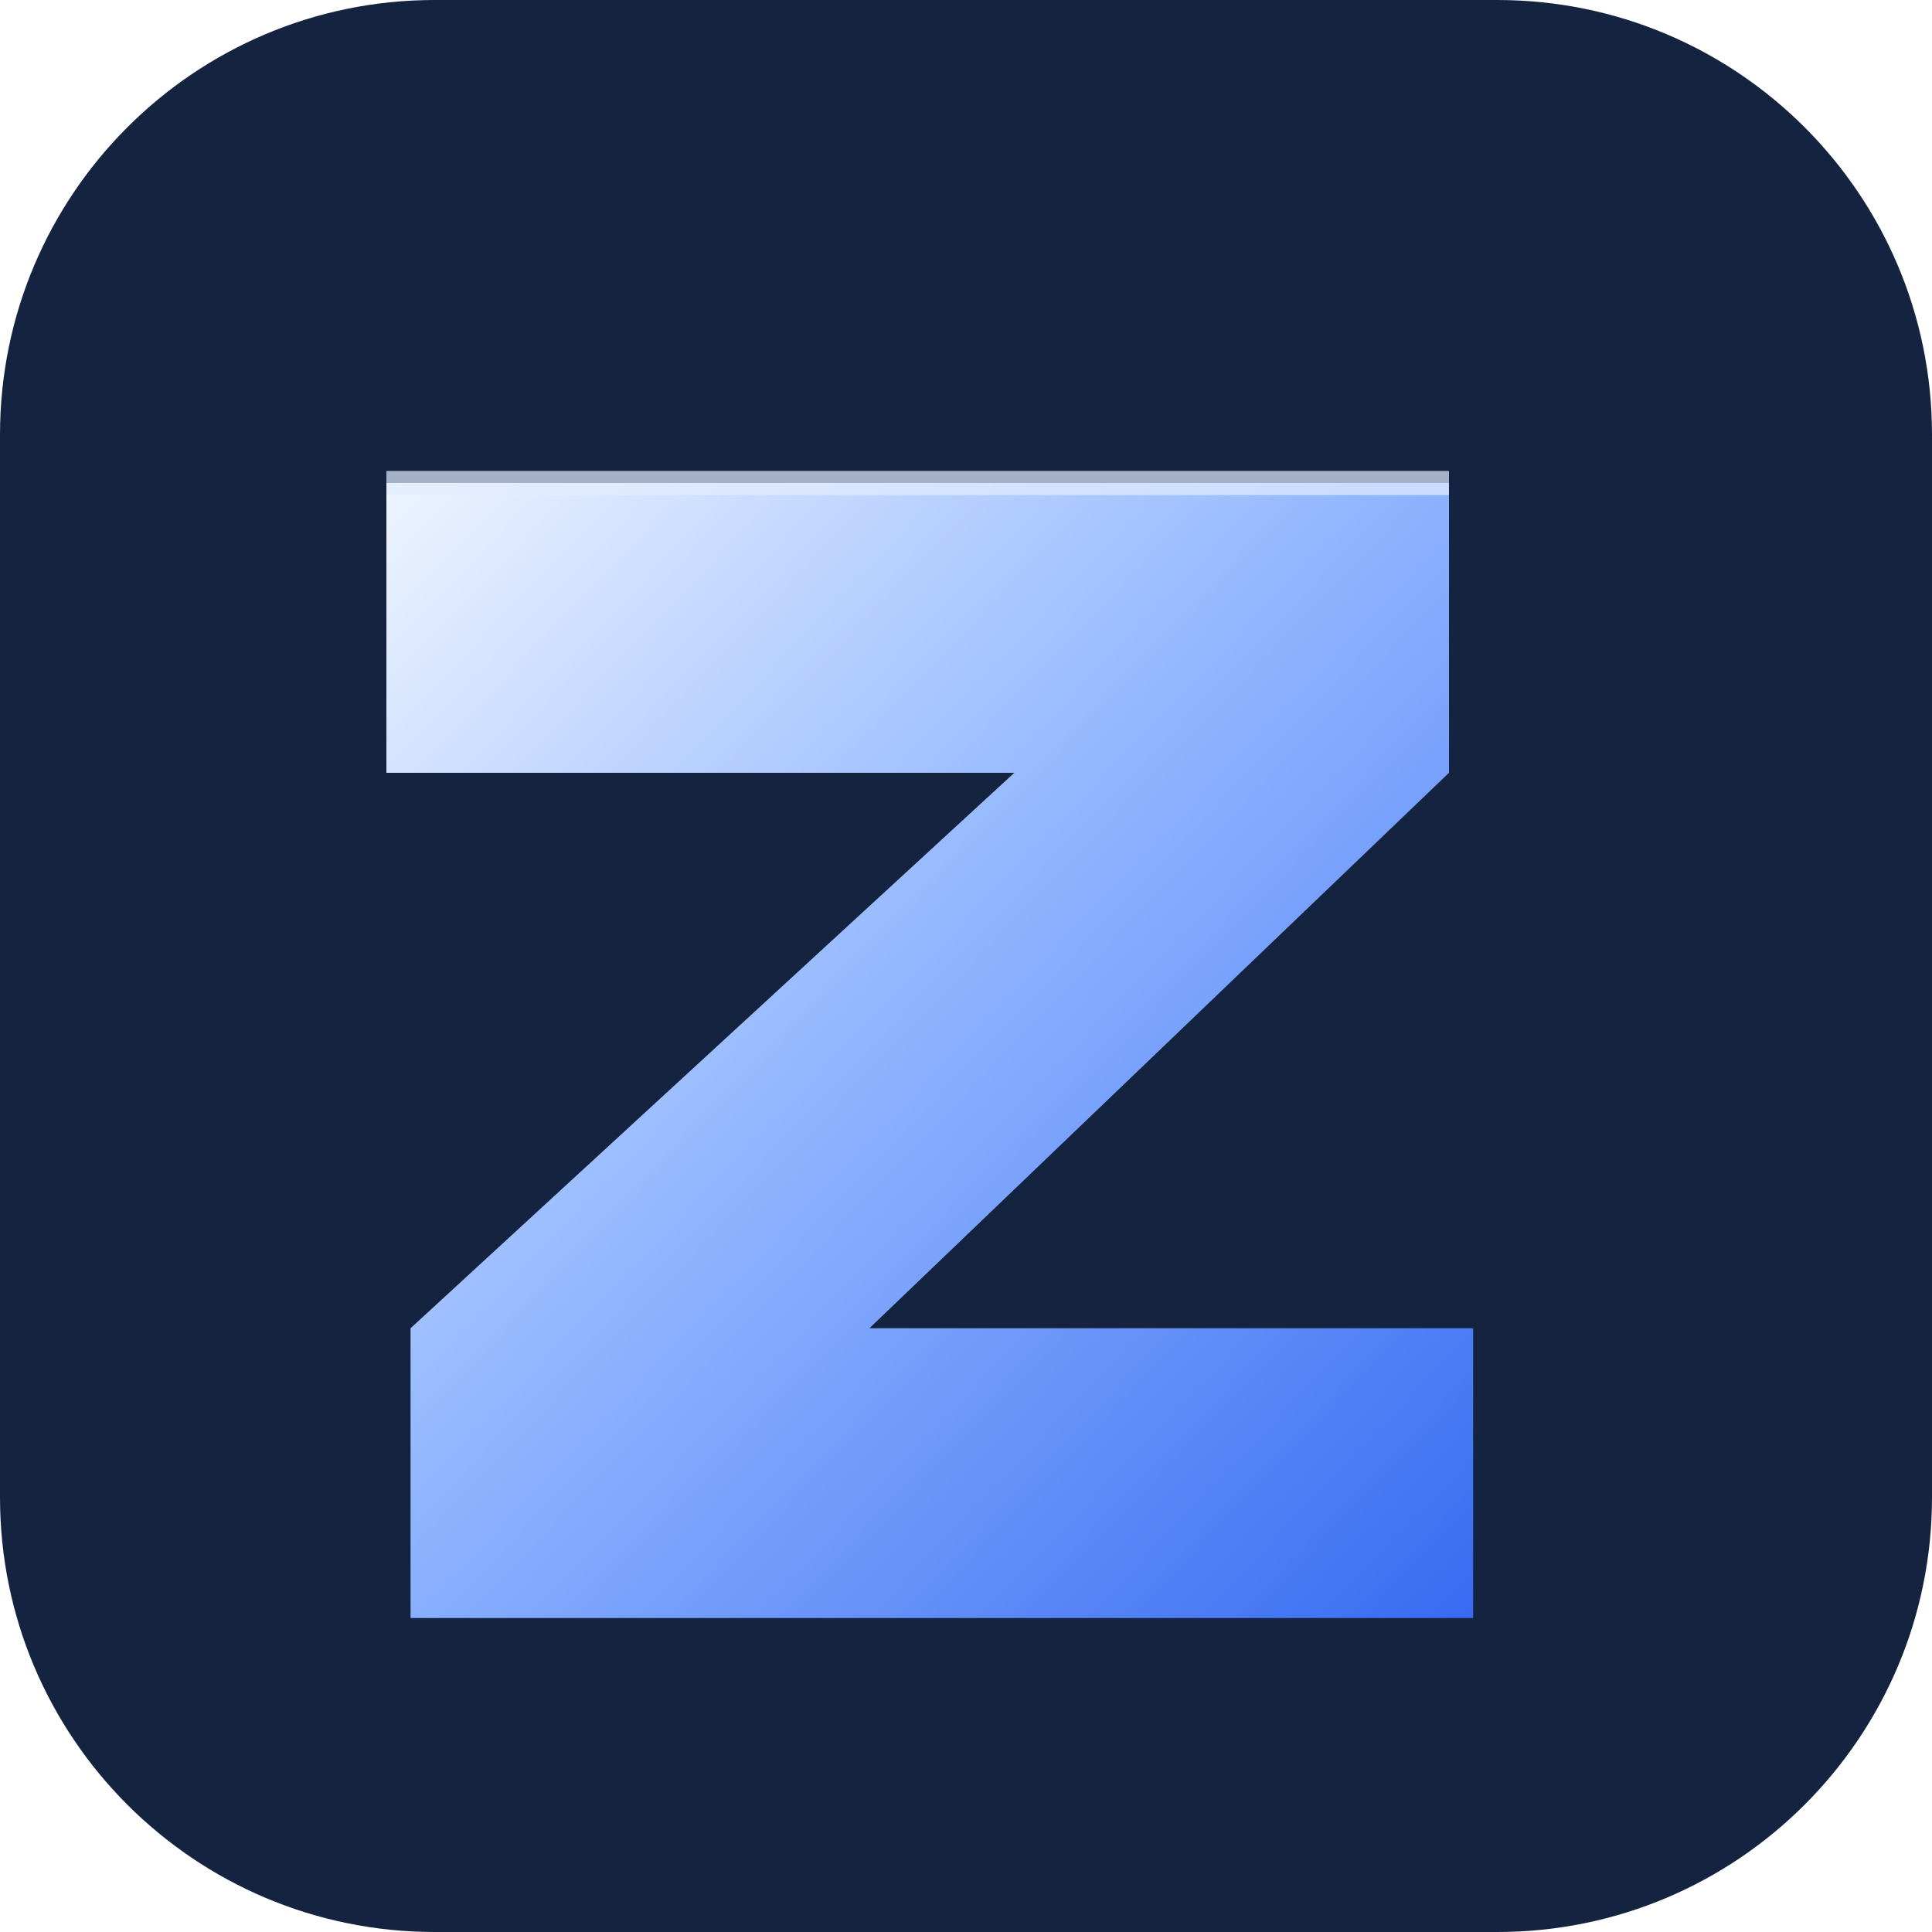
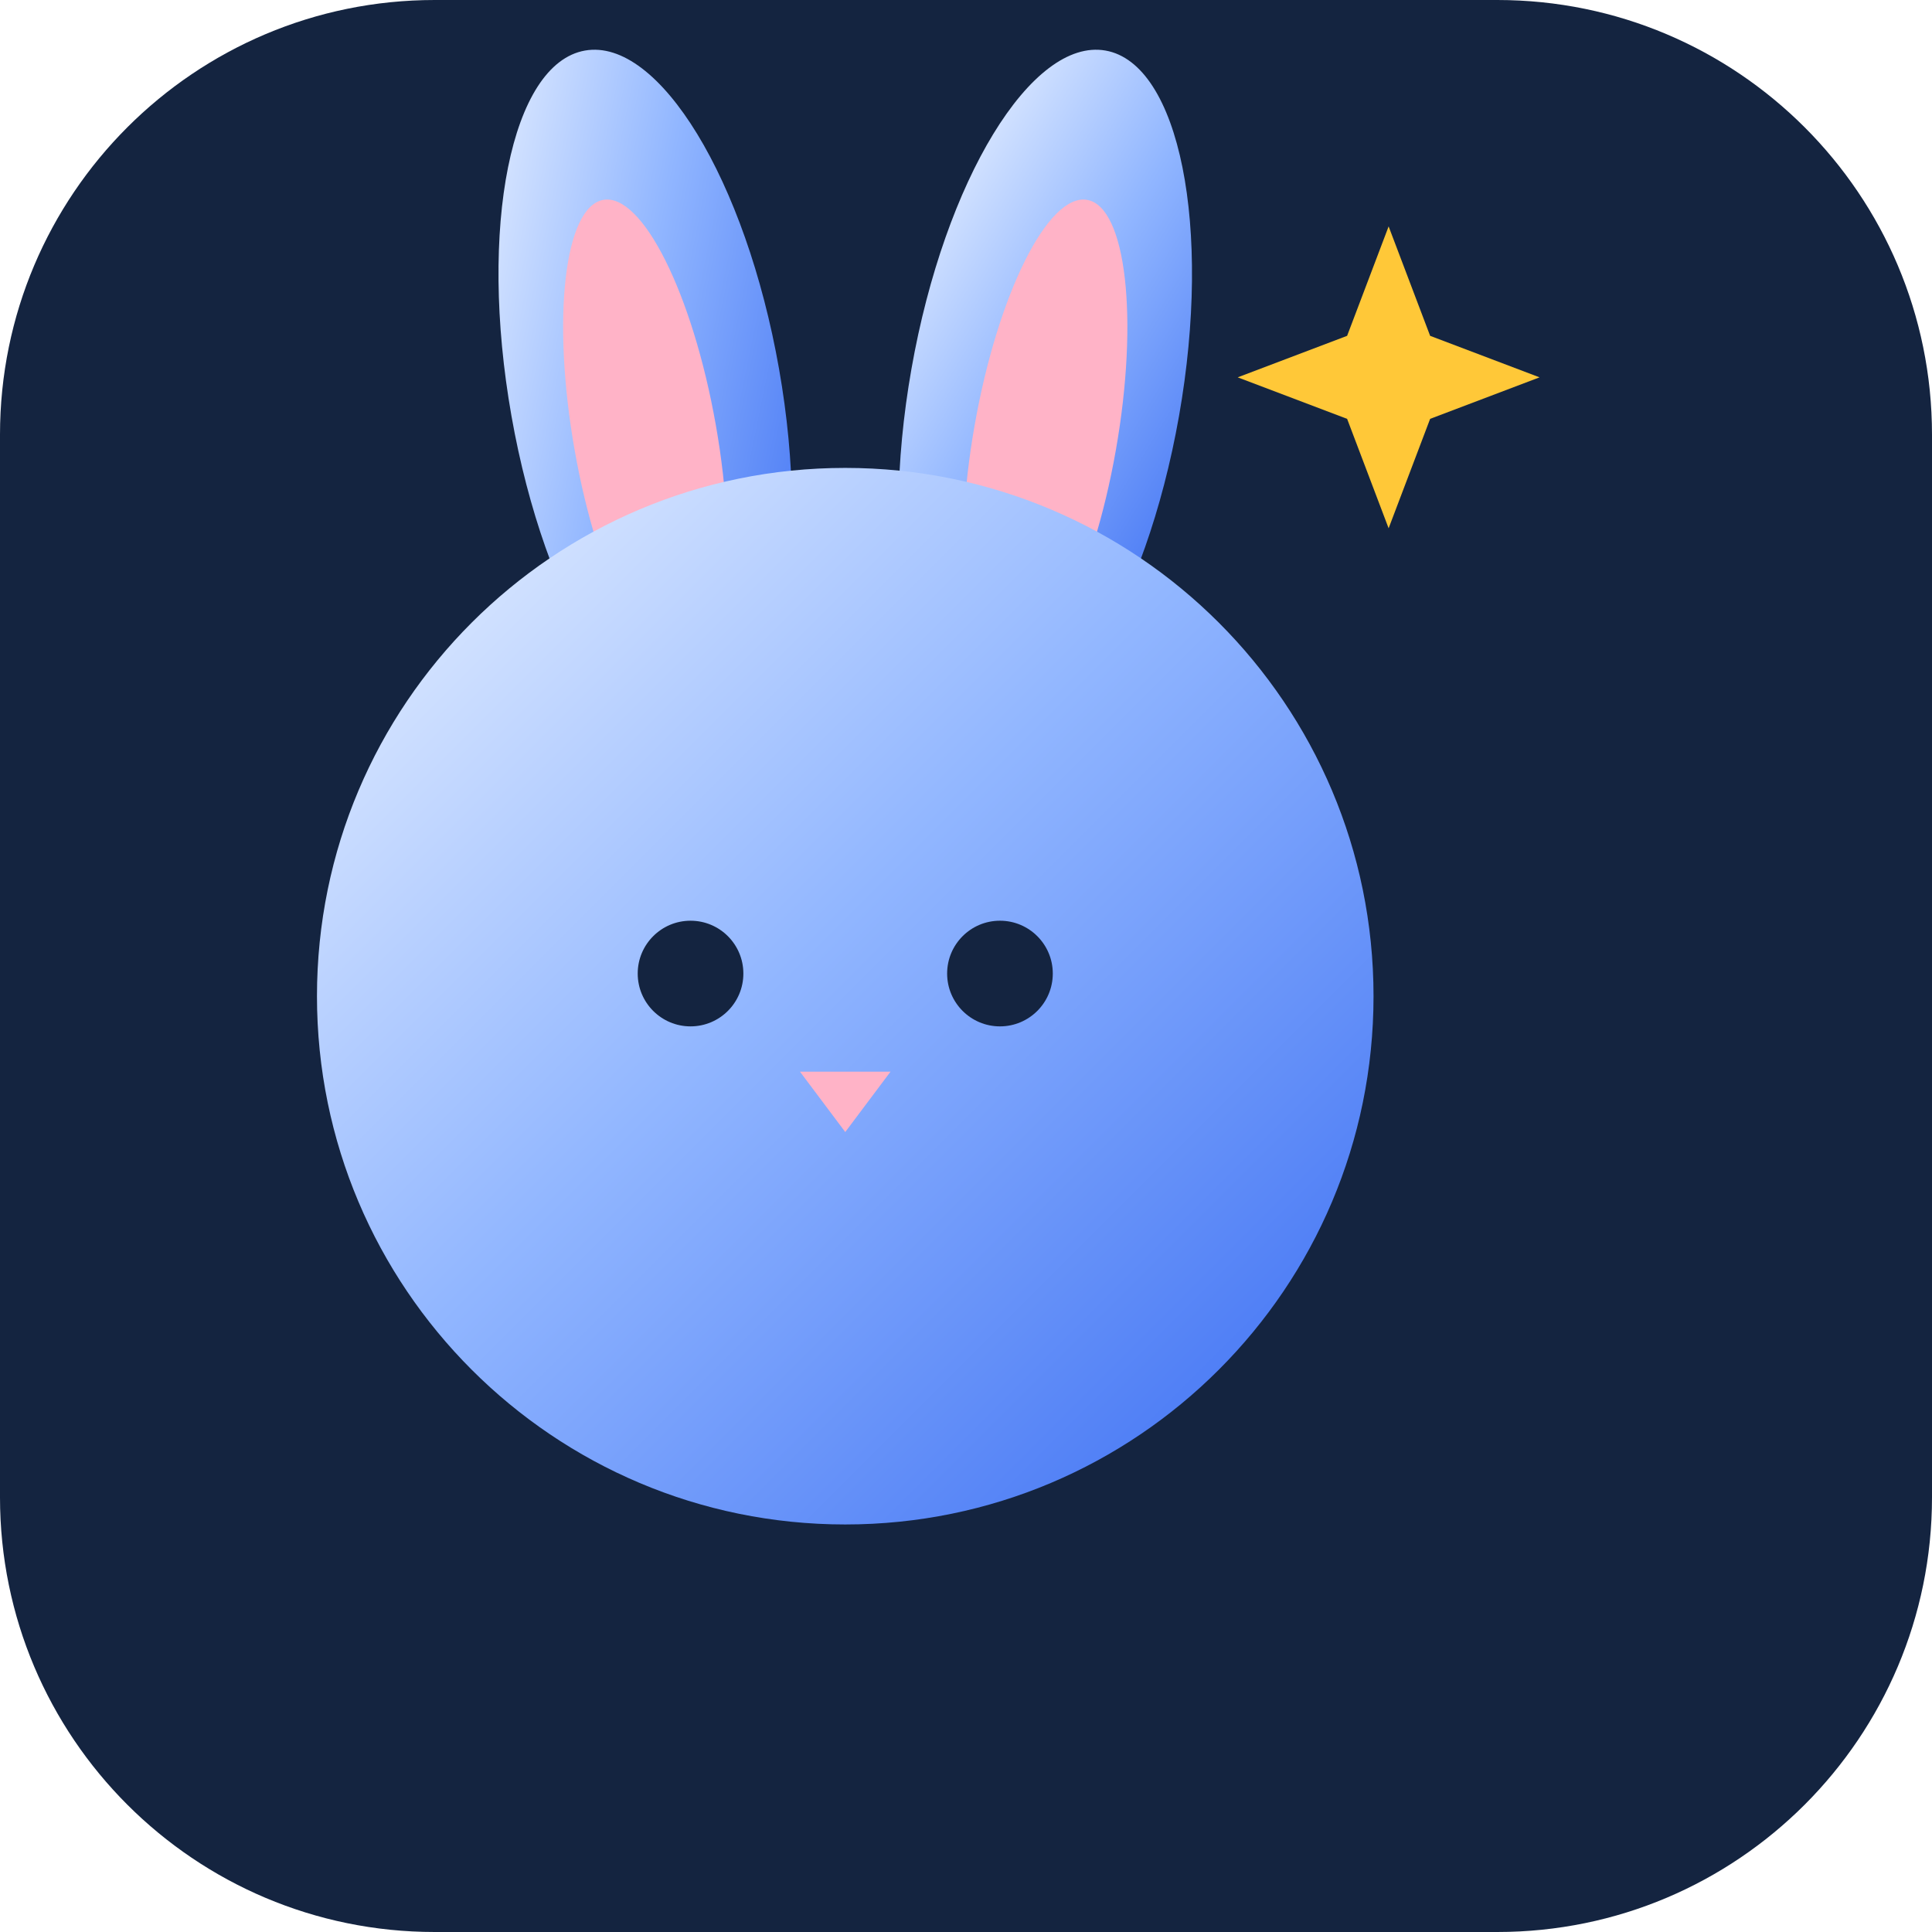
<svg xmlns="http://www.w3.org/2000/svg" viewBox="0 0 80 80">
  <defs>
    <linearGradient id="a" x1="0" y1="0" x2="1" y2="1">
      <stop stop-color="#edf4ff" />
      <stop offset=".46" stop-color="#91b6ff" />
      <stop offset="1" stop-color="#386bf2" />
    </linearGradient>
  </defs>
  <rect width="80" height="80" rx="18" fill="#142440" />
-   <path d="M16 20h44v12L36 55h25v12H17V55l25-23H16V20Z" fill="url(#a)" />
-   <path d="M16 20h44" stroke="#e2edff" stroke-width="1" opacity=".7" />
+   <g transform="translate(-5 -5) scale(0.15625)">
+     <ellipse cx="203" cy="136" rx="36" ry="92" fill="url(#a)" transform="rotate(-10 203 136)" />
+     <ellipse cx="309" cy="136" rx="36" ry="92" fill="url(#a)" transform="rotate(10 309 136)" />
+     <ellipse cx="203" cy="148" rx="19" ry="64" fill="#FFB3C7" transform="rotate(-10 203 148)" />
+     <ellipse cx="309" cy="148" rx="19" ry="64" fill="#FFB3C7" transform="rotate(10 309 148)" />
+     <circle cx="256" cy="296" r="140" fill="url(#a)" />
+     <circle cx="215" cy="290" r="14" fill="#142440" />
+     <circle cx="297" cy="290" r="14" fill="#142440" />
+     <path d="M 244 316 H 268 L 256 332 Z" fill="#FFB3C7" />
+     <path d="M 400 92 L 411 121 L 440 132 L 411 143 L 400 172 L 389 143 L 360 132 L 389 121 Z" fill="#FFC838" />
+   </g>
</svg>
